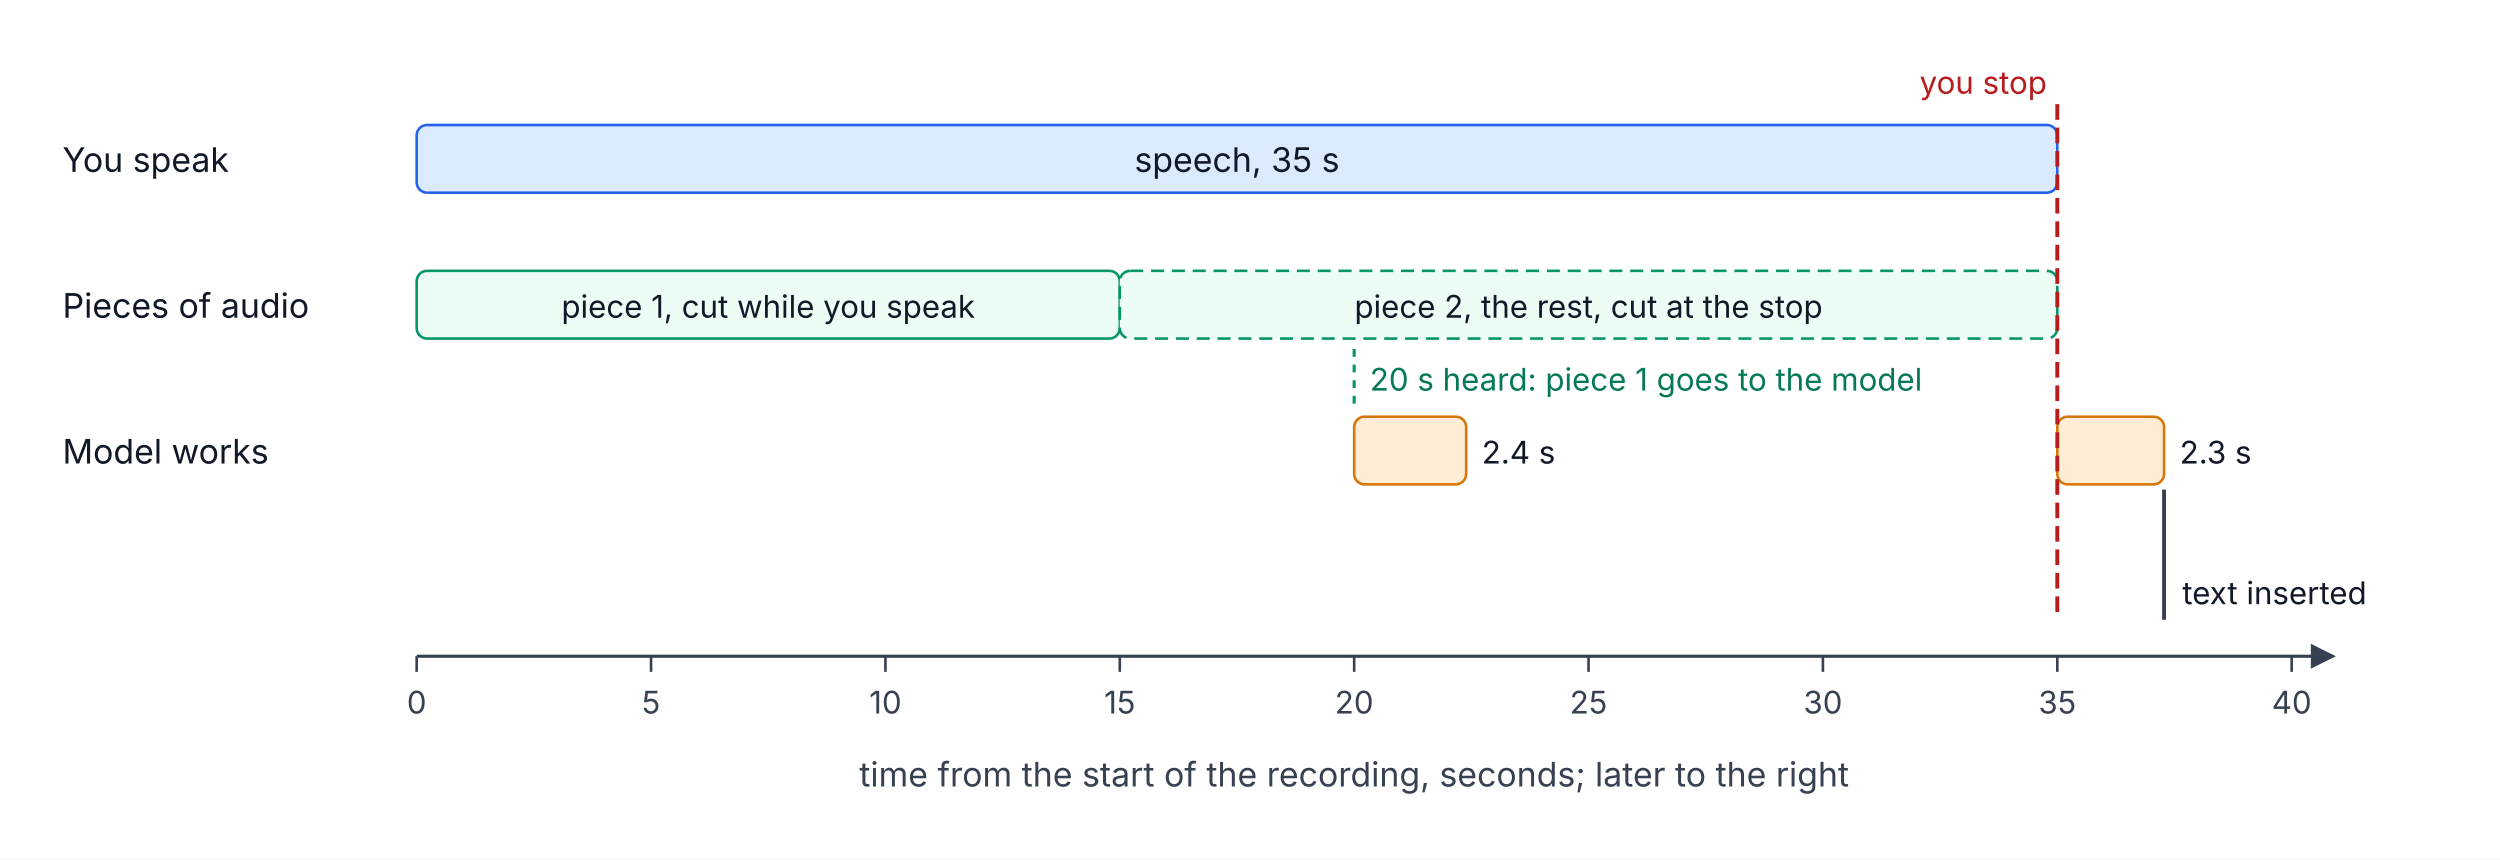
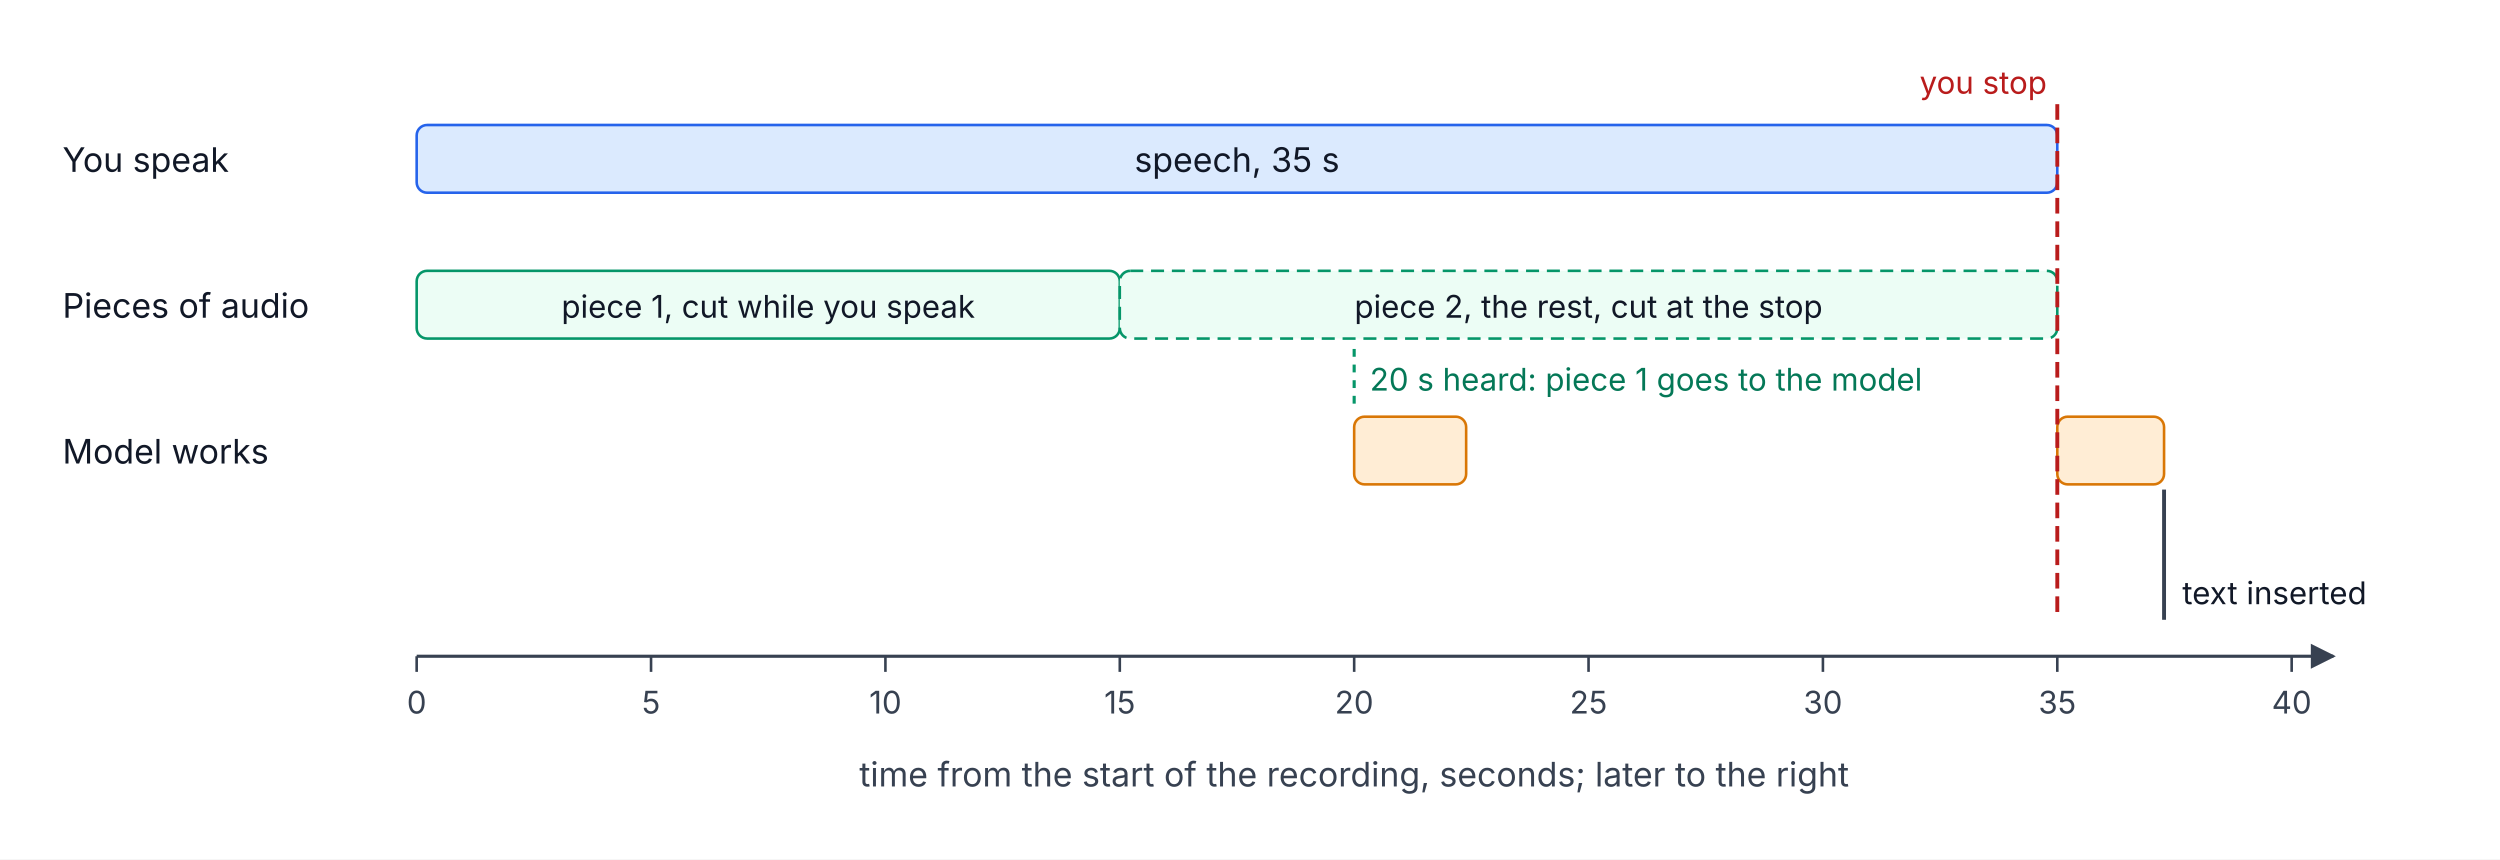
<svg xmlns="http://www.w3.org/2000/svg" viewBox="0 0 960 330" width="960" height="330">
  <rect width="100%" height="100%" fill="#ffffff" />
  <defs>
    <marker id="arrow" viewBox="0 0 10 10" refX="9" refY="5" markerWidth="8" markerHeight="8" orient="auto">
      <path d="M0,0 L10,5 L0,10 z" fill="#374151" />
    </marker>
  </defs>
  <g font-family="system-ui, -apple-system, 'Segoe UI', sans-serif" fill="#111827">
    <text x="24" y="66" font-size="13">You speak</text>
    <text x="24" y="122" font-size="13">Pieces of audio</text>
    <text x="24" y="178" font-size="13">Model works</text>
    <rect x="160" y="48" width="630" height="26" rx="4" fill="#dbeafe" stroke="#2563eb" />
    <text x="475" y="66" font-size="13" text-anchor="middle">speech, 35 s</text>
    <rect x="160" y="104" width="270" height="26" rx="4" fill="#ecfdf5" stroke="#059669" />
    <text x="295" y="122" font-size="12" text-anchor="middle">piece 1, cut while you speak</text>
    <rect x="430" y="104" width="360" height="26" rx="4" fill="#ecfdf5" stroke="#059669" stroke-dasharray="5 3" />
    <text x="610" y="122" font-size="12" text-anchor="middle">piece 2, the rest, cut at the stop</text>
    <rect x="520" y="160" width="43" height="26" rx="4" fill="#ffedd5" stroke="#d97706" />
-     <text x="569" y="178" font-size="12">2.4 s</text>
    <rect x="790" y="160" width="41" height="26" rx="4" fill="#ffedd5" stroke="#d97706" />
-     <text x="837" y="178" font-size="12">2.3 s</text>
    <line x1="520" y1="134" x2="520" y2="158" stroke="#059669" stroke-width="1.2" stroke-dasharray="3 3" />
    <text x="526" y="150" font-size="12" fill="#047857">20 s heard: piece 1 goes to the model</text>
    <line x1="790" y1="40" x2="790" y2="238" stroke="#b91c1c" stroke-width="1.5" stroke-dasharray="6 3" />
    <text x="786" y="36" font-size="12" fill="#b91c1c" text-anchor="end">you stop</text>
    <line x1="831" y1="188" x2="831" y2="238" stroke="#374151" stroke-width="1.5" />
    <text x="838" y="232" font-size="12">text inserted</text>
    <line x1="160" y1="252" x2="896" y2="252" stroke="#374151" stroke-width="1.2" marker-end="url(#arrow)" />
    <g font-size="12" text-anchor="middle" fill="#374151">
      <line x1="160" y1="252" x2="160" y2="258" stroke="#374151" />
      <text x="160" y="274">0</text>
      <line x1="250" y1="252" x2="250" y2="258" stroke="#374151" />
      <text x="250" y="274">5</text>
      <line x1="340" y1="252" x2="340" y2="258" stroke="#374151" />
      <text x="340" y="274">10</text>
      <line x1="430" y1="252" x2="430" y2="258" stroke="#374151" />
      <text x="430" y="274">15</text>
      <line x1="520" y1="252" x2="520" y2="258" stroke="#374151" />
      <text x="520" y="274">20</text>
      <line x1="610" y1="252" x2="610" y2="258" stroke="#374151" />
      <text x="610" y="274">25</text>
      <line x1="700" y1="252" x2="700" y2="258" stroke="#374151" />
      <text x="700" y="274">30</text>
      <line x1="790" y1="252" x2="790" y2="258" stroke="#374151" />
      <text x="790" y="274">35</text>
      <line x1="880" y1="252" x2="880" y2="258" stroke="#374151" />
      <text x="880" y="274">40</text>
    </g>
    <text x="520" y="302" font-size="13" text-anchor="middle" fill="#374151">time from the start of the recording, seconds; later to the right</text>
  </g>
</svg>
